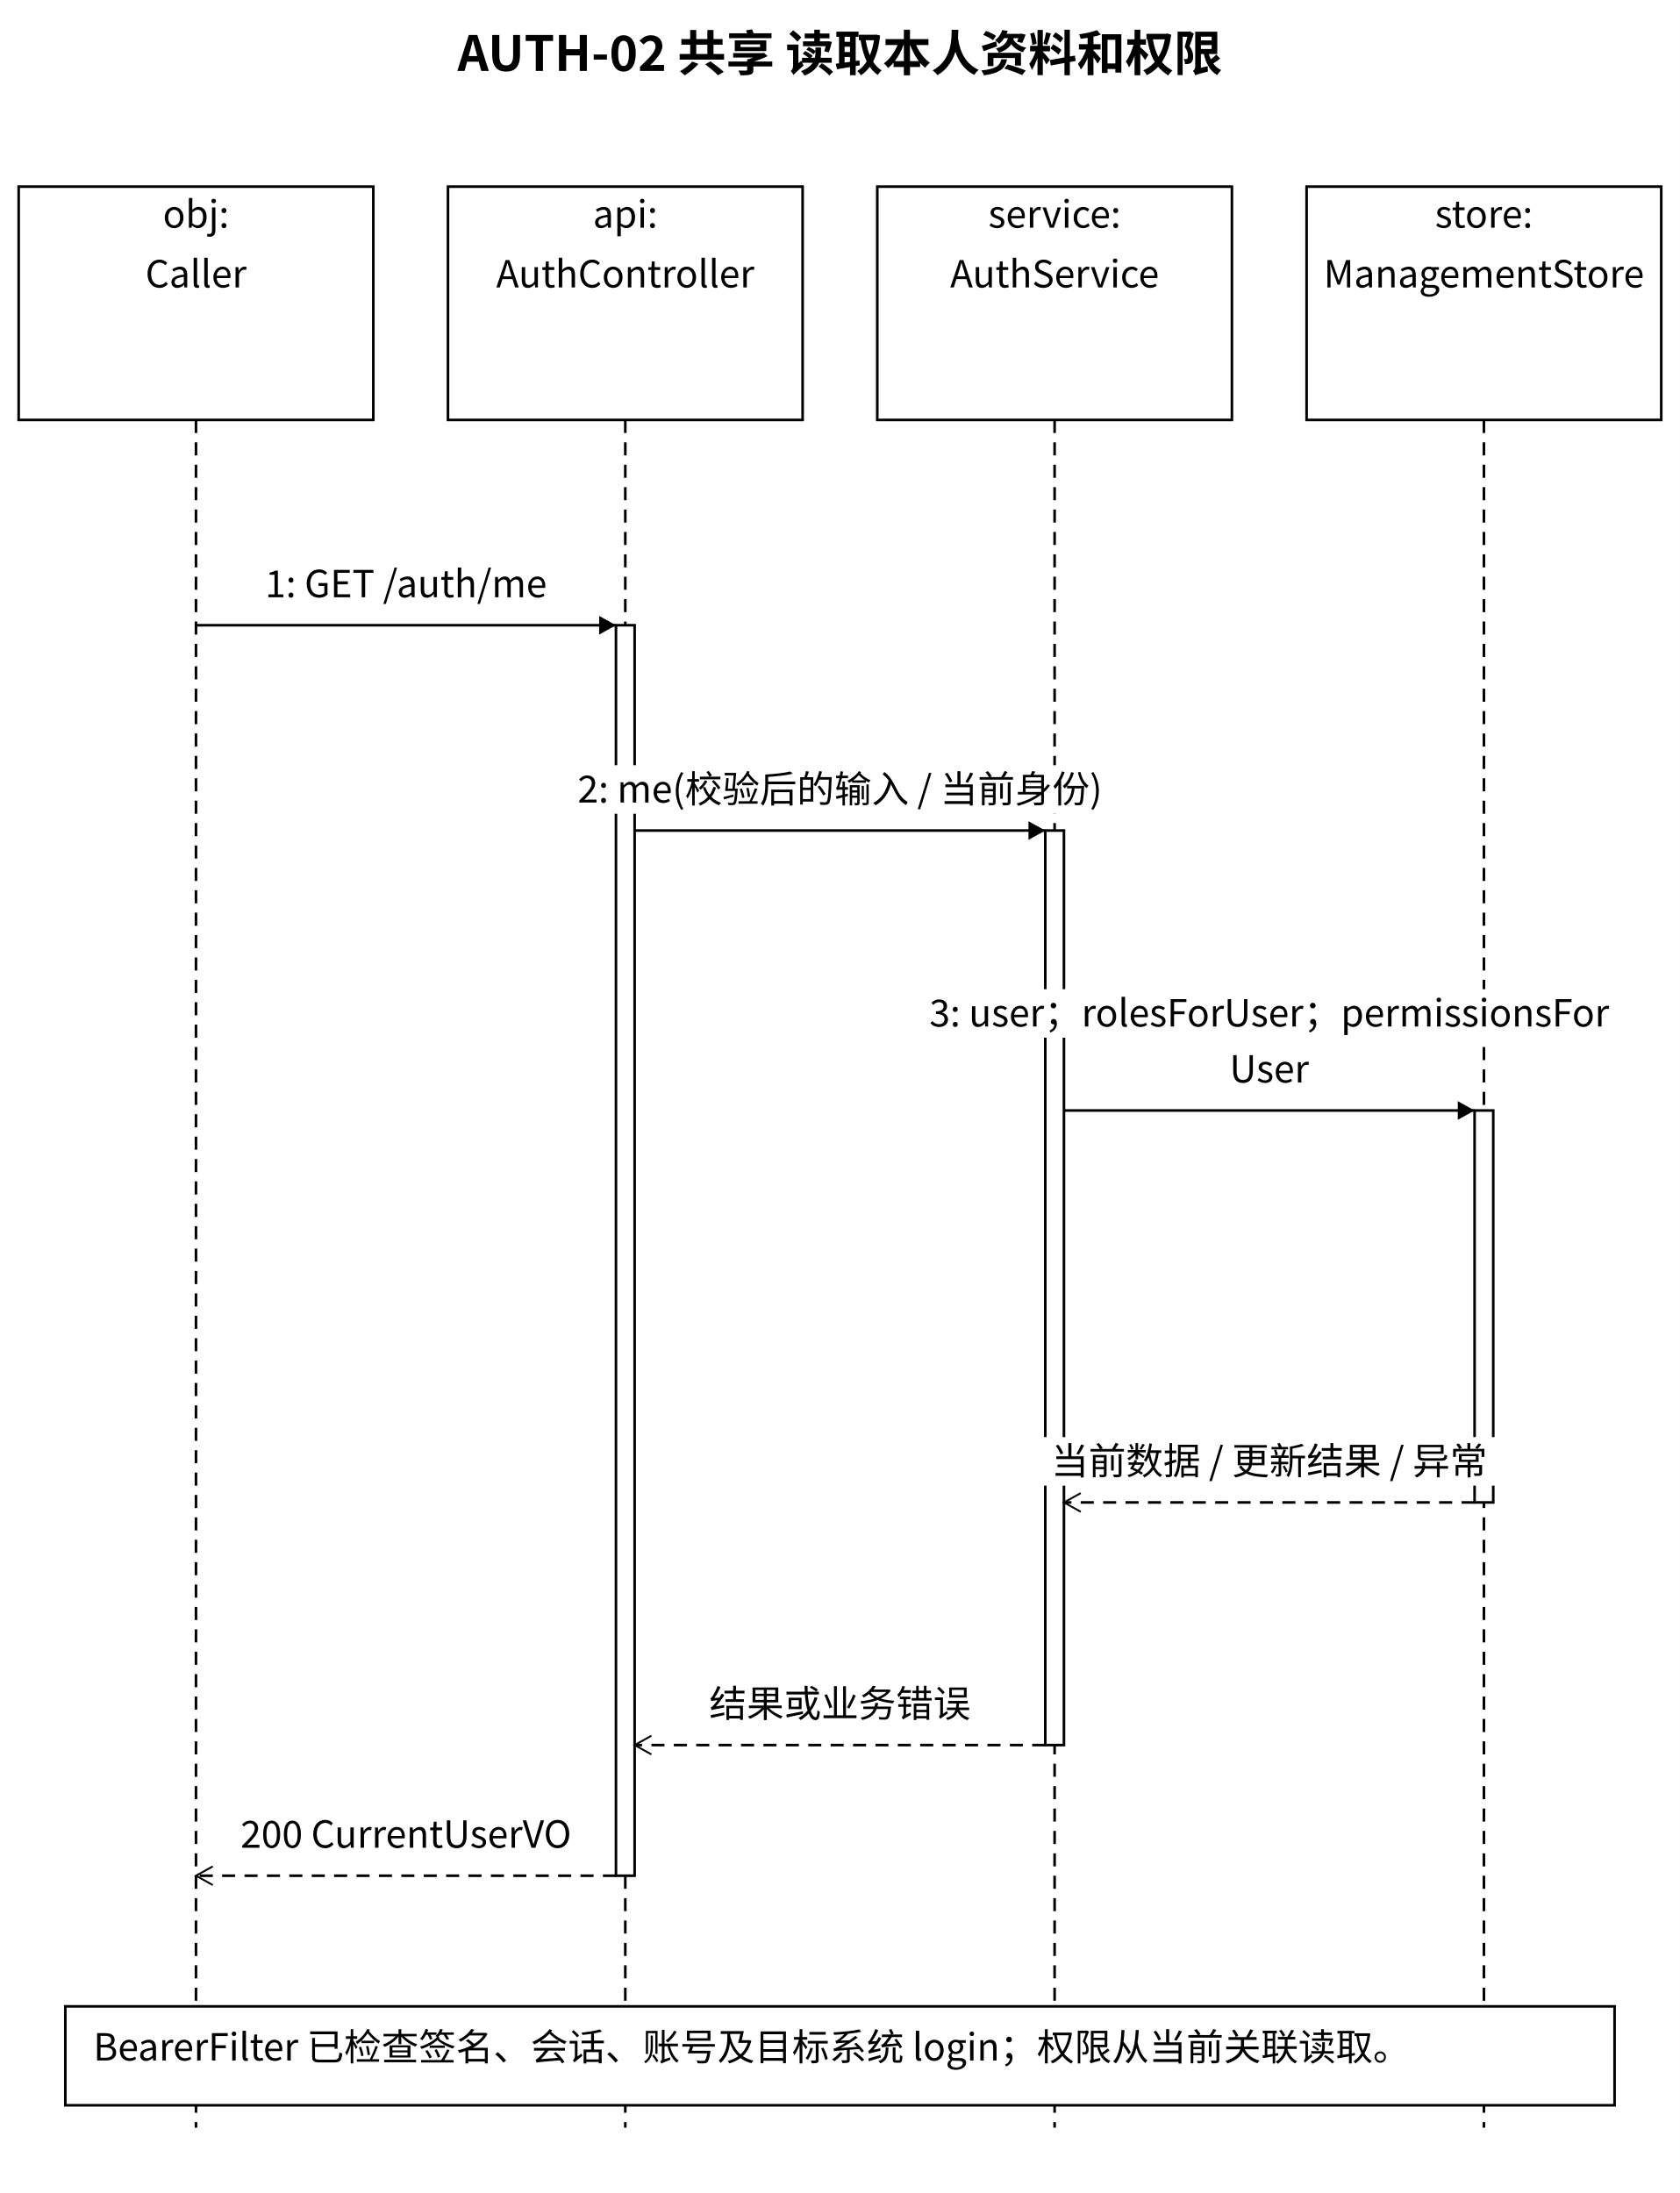
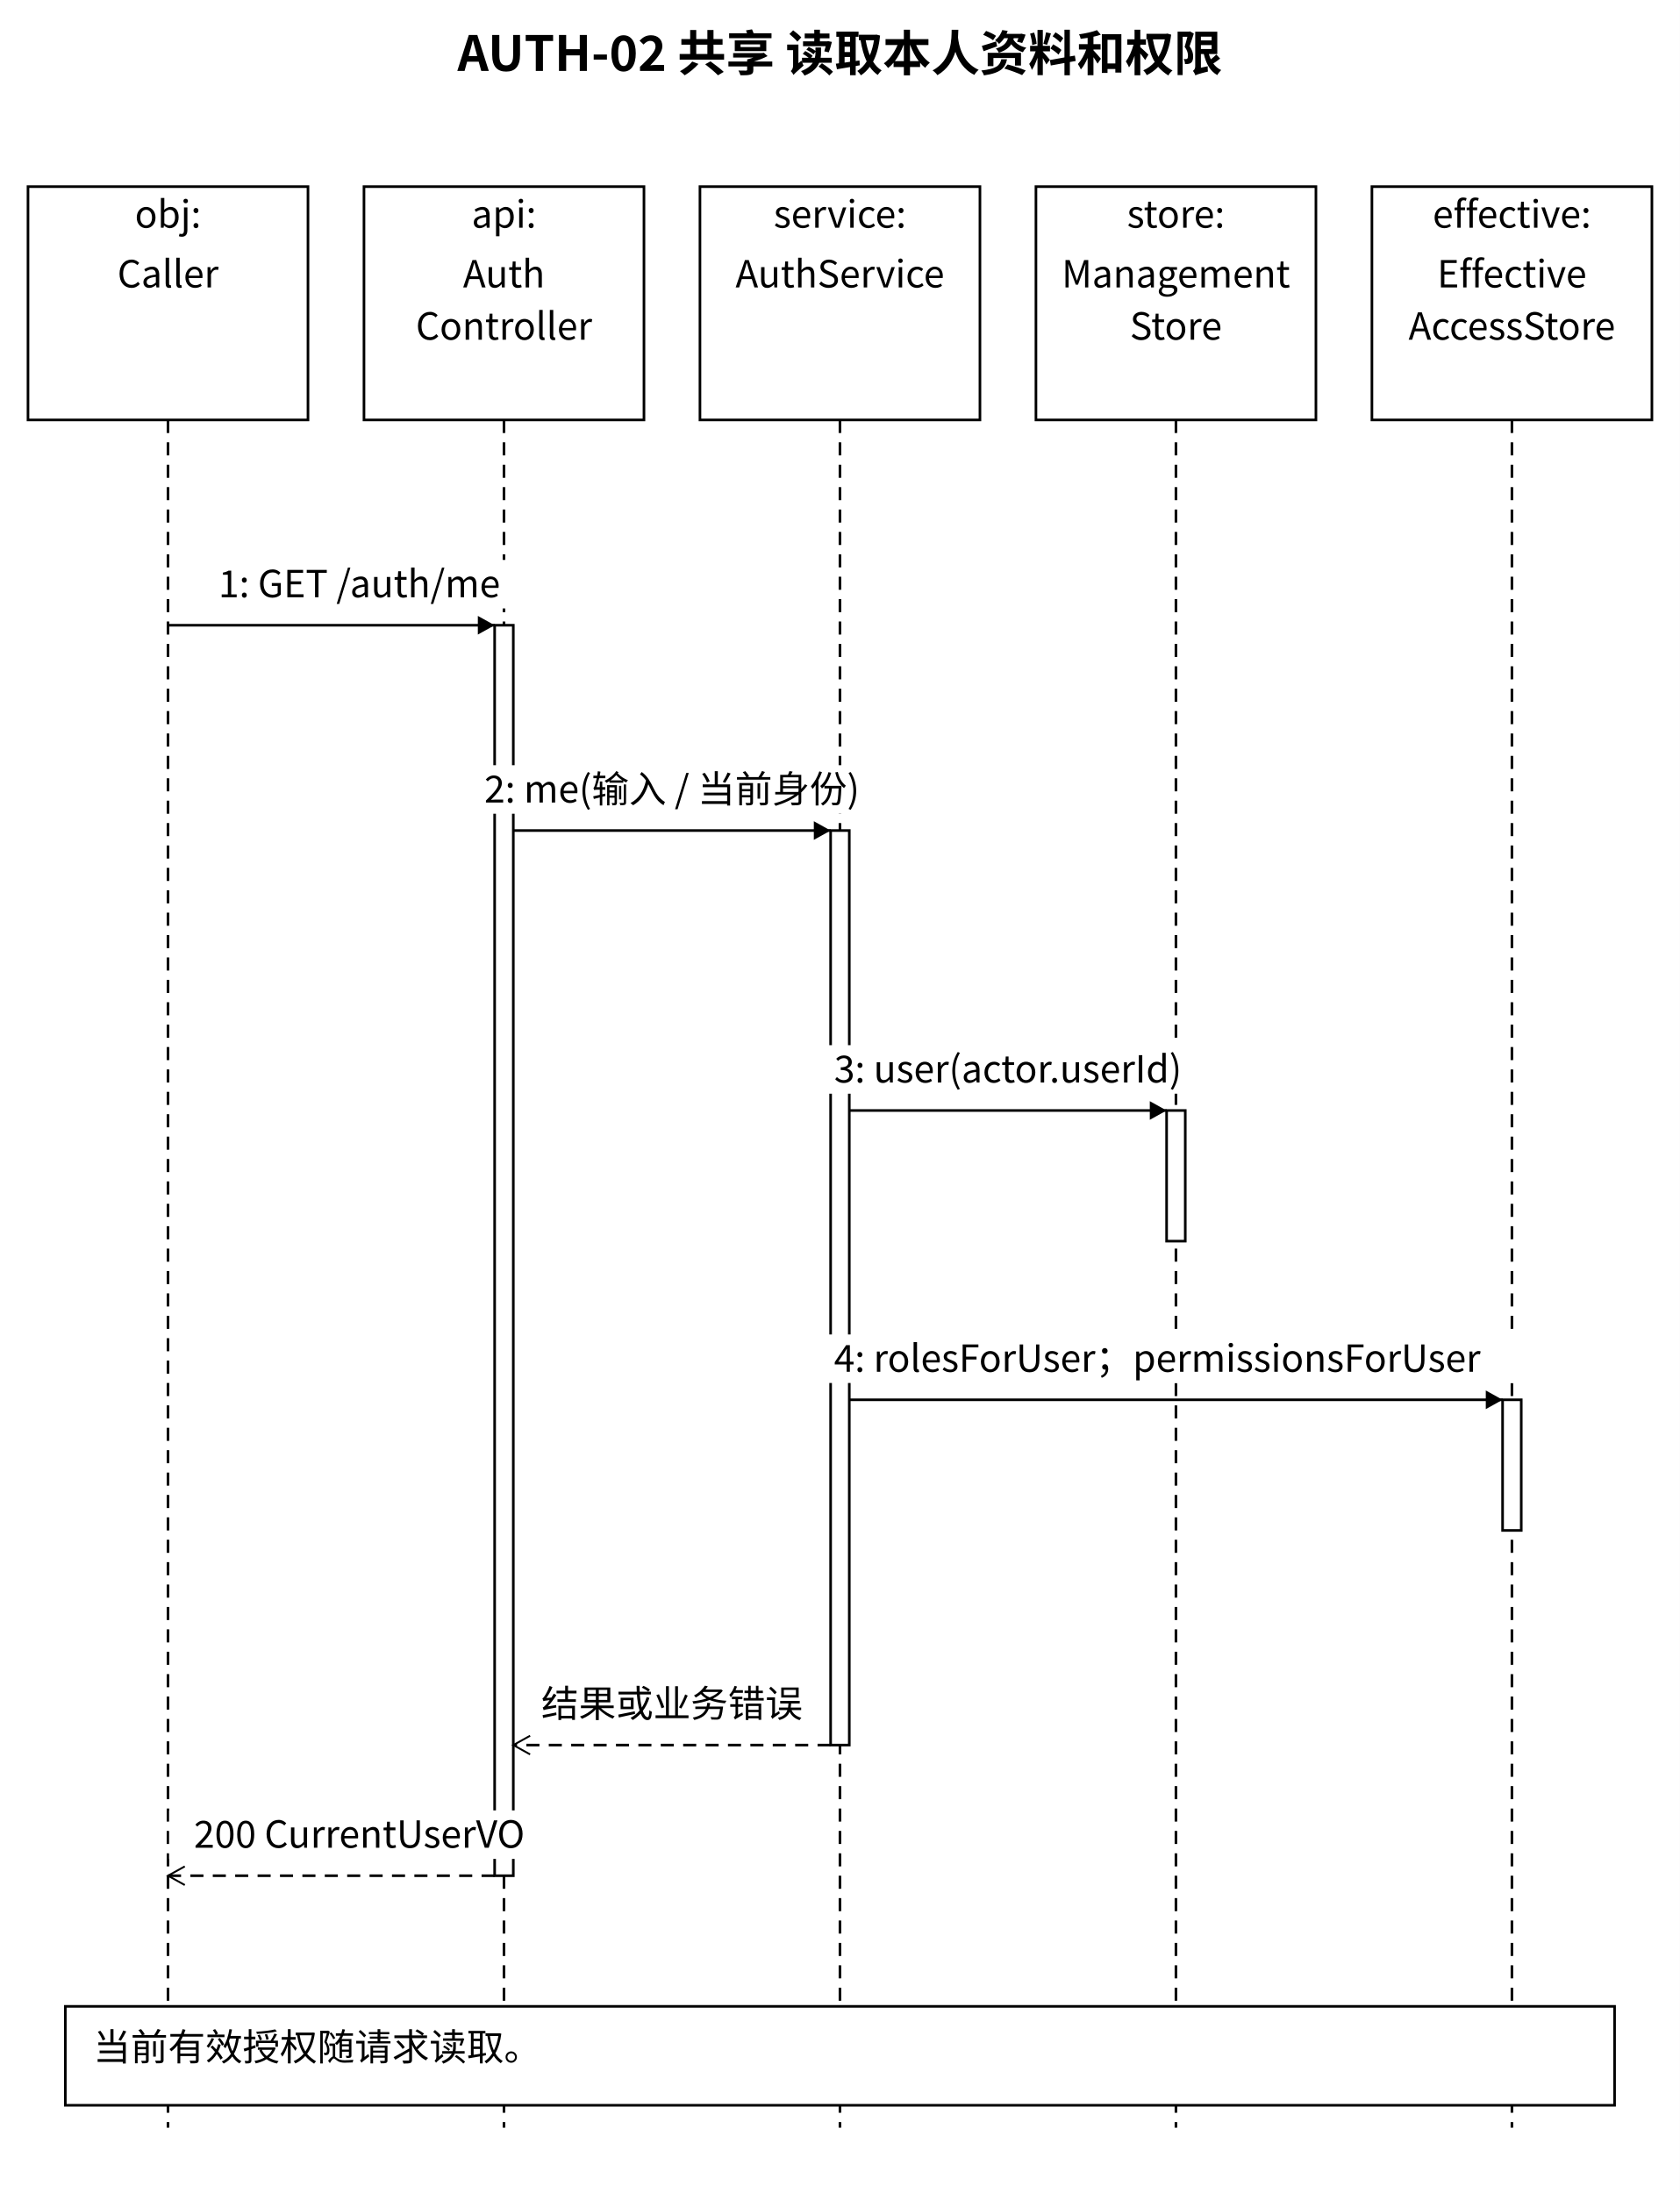
<svg xmlns="http://www.w3.org/2000/svg" width="900" height="1175" viewBox="0 0 900 1175">
  <style>text{font-family:'PingFang SC','Microsoft YaHei','Noto Sans CJK SC',system-ui,sans-serif;fill:black}</style>
  <defs>
    <marker id="open" markerWidth="12" markerHeight="12" refX="10" refY="6" orient="auto" markerUnits="userSpaceOnUse">
      <path d="M1,1 L10,6 L1,11" fill="none" stroke="black" />
    </marker>
    <marker id="filled" markerWidth="12" markerHeight="12" refX="10" refY="6" orient="auto" markerUnits="userSpaceOnUse">
      <path d="M1,1 L10,6 L1,11 Z" fill="black" />
    </marker>
    <marker id="triangle" markerWidth="16" markerHeight="16" refX="14" refY="8" orient="auto" markerUnits="userSpaceOnUse">
      <path d="M1,1 L14,8 L1,15 Z" fill="white" stroke="black" />
    </marker>
  </defs>
  <rect width="100%" height="100%" fill="white" />
  <text x="450.0" y="38" font-size="26" text-anchor="middle" font-weight="600">AUTH-02 共享 读取本人资料和权限</text>
-   <rect x="10" y="100" width="190" height="125" rx="0" fill="white" stroke="black" stroke-width="1.4" />
-   <text x="105" y="122" font-size="20" text-anchor="middle" font-weight="400">obj:</text>
-   <text x="105" y="154" font-size="20" text-anchor="middle" font-weight="400">Caller</text>
-   <path d="M 105,225 L 105,1140" fill="none" stroke="black" stroke-width="1.4" stroke-dasharray="7 5" />
-   <rect x="240" y="100" width="190" height="125" rx="0" fill="white" stroke="black" stroke-width="1.4" />
-   <text x="335" y="122" font-size="20" text-anchor="middle" font-weight="400">api:</text>
-   <text x="335" y="154" font-size="20" text-anchor="middle" font-weight="400">AuthController</text>
-   <path d="M 335,225 L 335,1140" fill="none" stroke="black" stroke-width="1.4" stroke-dasharray="7 5" />
-   <rect x="470" y="100" width="190" height="125" rx="0" fill="white" stroke="black" stroke-width="1.4" />
-   <text x="565" y="122" font-size="20" text-anchor="middle" font-weight="400">service:</text>
-   <text x="565" y="154" font-size="20" text-anchor="middle" font-weight="400">AuthService</text>
-   <path d="M 565,225 L 565,1140" fill="none" stroke="black" stroke-width="1.4" stroke-dasharray="7 5" />
-   <rect x="700" y="100" width="190" height="125" rx="0" fill="white" stroke="black" stroke-width="1.4" />
-   <text x="795" y="122" font-size="20" text-anchor="middle" font-weight="400">store:</text>
-   <text x="795" y="154" font-size="20" text-anchor="middle" font-weight="400">ManagementStore</text>
-   <path d="M 795,225 L 795,1140" fill="none" stroke="black" stroke-width="1.4" stroke-dasharray="7 5" />
-   <rect x="330" y="335" width="10" height="670" rx="0" fill="white" stroke="black" stroke-width="1.4" />
-   <path d="M 105,335 L 330,335" fill="none" stroke="black" stroke-width="1.4" marker-end="url(#filled)" />
-   <rect x="127" y="300" width="181" height="26" fill="white" />
-   <text x="217.5" y="320" font-size="20" text-anchor="middle" font-weight="400">1: GET /auth/me</text>
-   <rect x="560" y="445" width="10" height="490" rx="0" fill="white" stroke="black" stroke-width="1.4" />
-   <path d="M 340,445 L 560,445" fill="none" stroke="black" stroke-width="1.4" marker-end="url(#filled)" />
-   <rect x="288.0" y="410" width="324.0" height="26" fill="white" />
-   <text x="450.0" y="430" font-size="20" text-anchor="middle" font-weight="400">2: me(校验后的输入 / 当前身份)</text>
-   <rect x="790" y="595" width="10" height="210" rx="0" fill="white" stroke="black" stroke-width="1.4" />
-   <path d="M 570,595 L 790,595" fill="none" stroke="black" stroke-width="1.4" marker-end="url(#filled)" />
-   <rect x="466.9" y="530" width="426.2" height="26" fill="white" />
-   <text x="680.0" y="550" font-size="20" text-anchor="middle" font-weight="400">3: user；rolesForUser；permissionsFor</text>
-   <rect x="652.2" y="560" width="55.6" height="26" fill="white" />
-   <text x="680.0" y="580" font-size="20" text-anchor="middle" font-weight="400">User</text>
-   <path d="M 790,805 L 570,805" fill="none" stroke="black" stroke-width="1.4" stroke-dasharray="7 5" marker-end="url(#open)" />
-   <rect x="540.8" y="770" width="278.4" height="26" fill="white" />
-   <text x="680.0" y="790" font-size="20" text-anchor="middle" font-weight="400">当前数据 / 更新结果 / 异常</text>
-   <path d="M 560,935 L 340,935" fill="none" stroke="black" stroke-width="1.4" stroke-dasharray="7 5" marker-end="url(#open)" />
-   <rect x="375.0" y="900" width="150" height="26" fill="white" />
-   <text x="450.0" y="920" font-size="20" text-anchor="middle" font-weight="400">结果或业务错误</text>
-   <path d="M 330,1005 L 105,1005" fill="none" stroke="black" stroke-width="1.4" stroke-dasharray="7 5" marker-end="url(#open)" />
-   <rect x="115.6" y="970" width="203.8" height="26" fill="white" />
-   <text x="217.5" y="990" font-size="20" text-anchor="middle" font-weight="400">200 CurrentUserVO</text>
+   <rect x="15" y="100" width="150" height="125" rx="0" fill="white" stroke="black" stroke-width="1.4" />
+   <text x="90" y="122" font-size="20" text-anchor="middle" font-weight="400">obj:</text>
+   <text x="90" y="154" font-size="20" text-anchor="middle" font-weight="400">Caller</text>
+   <path d="M 90,225 L 90,1140" fill="none" stroke="black" stroke-width="1.4" stroke-dasharray="7 5" />
+   <rect x="195" y="100" width="150" height="125" rx="0" fill="white" stroke="black" stroke-width="1.4" />
+   <text x="270" y="122" font-size="20" text-anchor="middle" font-weight="400">api:</text>
+   <text x="270" y="154" font-size="20" text-anchor="middle" font-weight="400">Auth</text>
+   <text x="270" y="182" font-size="20" text-anchor="middle" font-weight="400">Controller</text>
+   <path d="M 270,225 L 270,1140" fill="none" stroke="black" stroke-width="1.4" stroke-dasharray="7 5" />
+   <rect x="375" y="100" width="150" height="125" rx="0" fill="white" stroke="black" stroke-width="1.4" />
+   <text x="450" y="122" font-size="20" text-anchor="middle" font-weight="400">service:</text>
+   <text x="450" y="154" font-size="20" text-anchor="middle" font-weight="400">AuthService</text>
+   <path d="M 450,225 L 450,1140" fill="none" stroke="black" stroke-width="1.4" stroke-dasharray="7 5" />
+   <rect x="555" y="100" width="150" height="125" rx="0" fill="white" stroke="black" stroke-width="1.4" />
+   <text x="630" y="122" font-size="20" text-anchor="middle" font-weight="400">store:</text>
+   <text x="630" y="154" font-size="20" text-anchor="middle" font-weight="400">Management</text>
+   <text x="630" y="182" font-size="20" text-anchor="middle" font-weight="400">Store</text>
+   <path d="M 630,225 L 630,1140" fill="none" stroke="black" stroke-width="1.4" stroke-dasharray="7 5" />
+   <rect x="735" y="100" width="150" height="125" rx="0" fill="white" stroke="black" stroke-width="1.4" />
+   <text x="810" y="122" font-size="20" text-anchor="middle" font-weight="400">effective:</text>
+   <text x="810" y="154" font-size="20" text-anchor="middle" font-weight="400">Effective</text>
+   <text x="810" y="182" font-size="20" text-anchor="middle" font-weight="400">AccessStore</text>
+   <path d="M 810,225 L 810,1140" fill="none" stroke="black" stroke-width="1.4" stroke-dasharray="7 5" />
+   <rect x="265" y="335" width="10" height="670" rx="0" fill="white" stroke="black" stroke-width="1.4" />
+   <path d="M 90,335 L 265,335" fill="none" stroke="black" stroke-width="1.4" marker-end="url(#filled)" />
+   <rect x="102" y="300" width="181" height="26" fill="white" />
+   <text x="192.5" y="320" font-size="20" text-anchor="middle" font-weight="400">1: GET /auth/me</text>
+   <rect x="445" y="445" width="10" height="490" rx="0" fill="white" stroke="black" stroke-width="1.4" />
+   <path d="M 275,445 L 445,445" fill="none" stroke="black" stroke-width="1.4" marker-end="url(#filled)" />
+   <rect x="238.0" y="410" width="244.0" height="26" fill="white" />
+   <text x="360.0" y="430" font-size="20" text-anchor="middle" font-weight="400">2: me(输入 / 当前身份)</text>
+   <rect x="625" y="595" width="10" height="70" rx="0" fill="white" stroke="black" stroke-width="1.4" />
+   <path d="M 455,595 L 625,595" fill="none" stroke="black" stroke-width="1.4" marker-end="url(#filled)" />
+   <rect x="415.3" y="560" width="249.4" height="26" fill="white" />
+   <text x="540.0" y="580" font-size="20" text-anchor="middle" font-weight="400">3: user(actor.userId)</text>
+   <rect x="805" y="750" width="10" height="70" rx="0" fill="white" stroke="black" stroke-width="1.4" />
+   <path d="M 455,750 L 805,750" fill="none" stroke="black" stroke-width="1.4" marker-end="url(#filled)" />
+   <rect x="416.9" y="715" width="406.2" height="26" fill="white" />
+   <text x="620.0" y="735" font-size="20" text-anchor="middle" font-weight="400">4: rolesForUser；permissionsForUser</text>
+   <path d="M 445,935 L 275,935" fill="none" stroke="black" stroke-width="1.4" stroke-dasharray="7 5" marker-end="url(#open)" />
+   <rect x="285.0" y="900" width="150" height="26" fill="white" />
+   <text x="360.0" y="920" font-size="20" text-anchor="middle" font-weight="400">结果或业务错误</text>
+   <path d="M 265,1005 L 90,1005" fill="none" stroke="black" stroke-width="1.4" stroke-dasharray="7 5" marker-end="url(#open)" />
+   <rect x="90.6" y="970" width="203.8" height="26" fill="white" />
+   <text x="192.5" y="990" font-size="20" text-anchor="middle" font-weight="400">200 CurrentUserVO</text>
  <rect x="35" y="1075" width="830" height="53" rx="0" fill="white" stroke="black" stroke-width="1.4" />
-   <text x="50" y="1104" font-size="20" text-anchor="start" font-weight="400">BearerFilter 已检查签名、会话、账号及目标系统 login；权限从当前关联读取。</text>
+   <text x="50" y="1104" font-size="20" text-anchor="start" font-weight="400">当前有效授权随请求读取。</text>
</svg>
